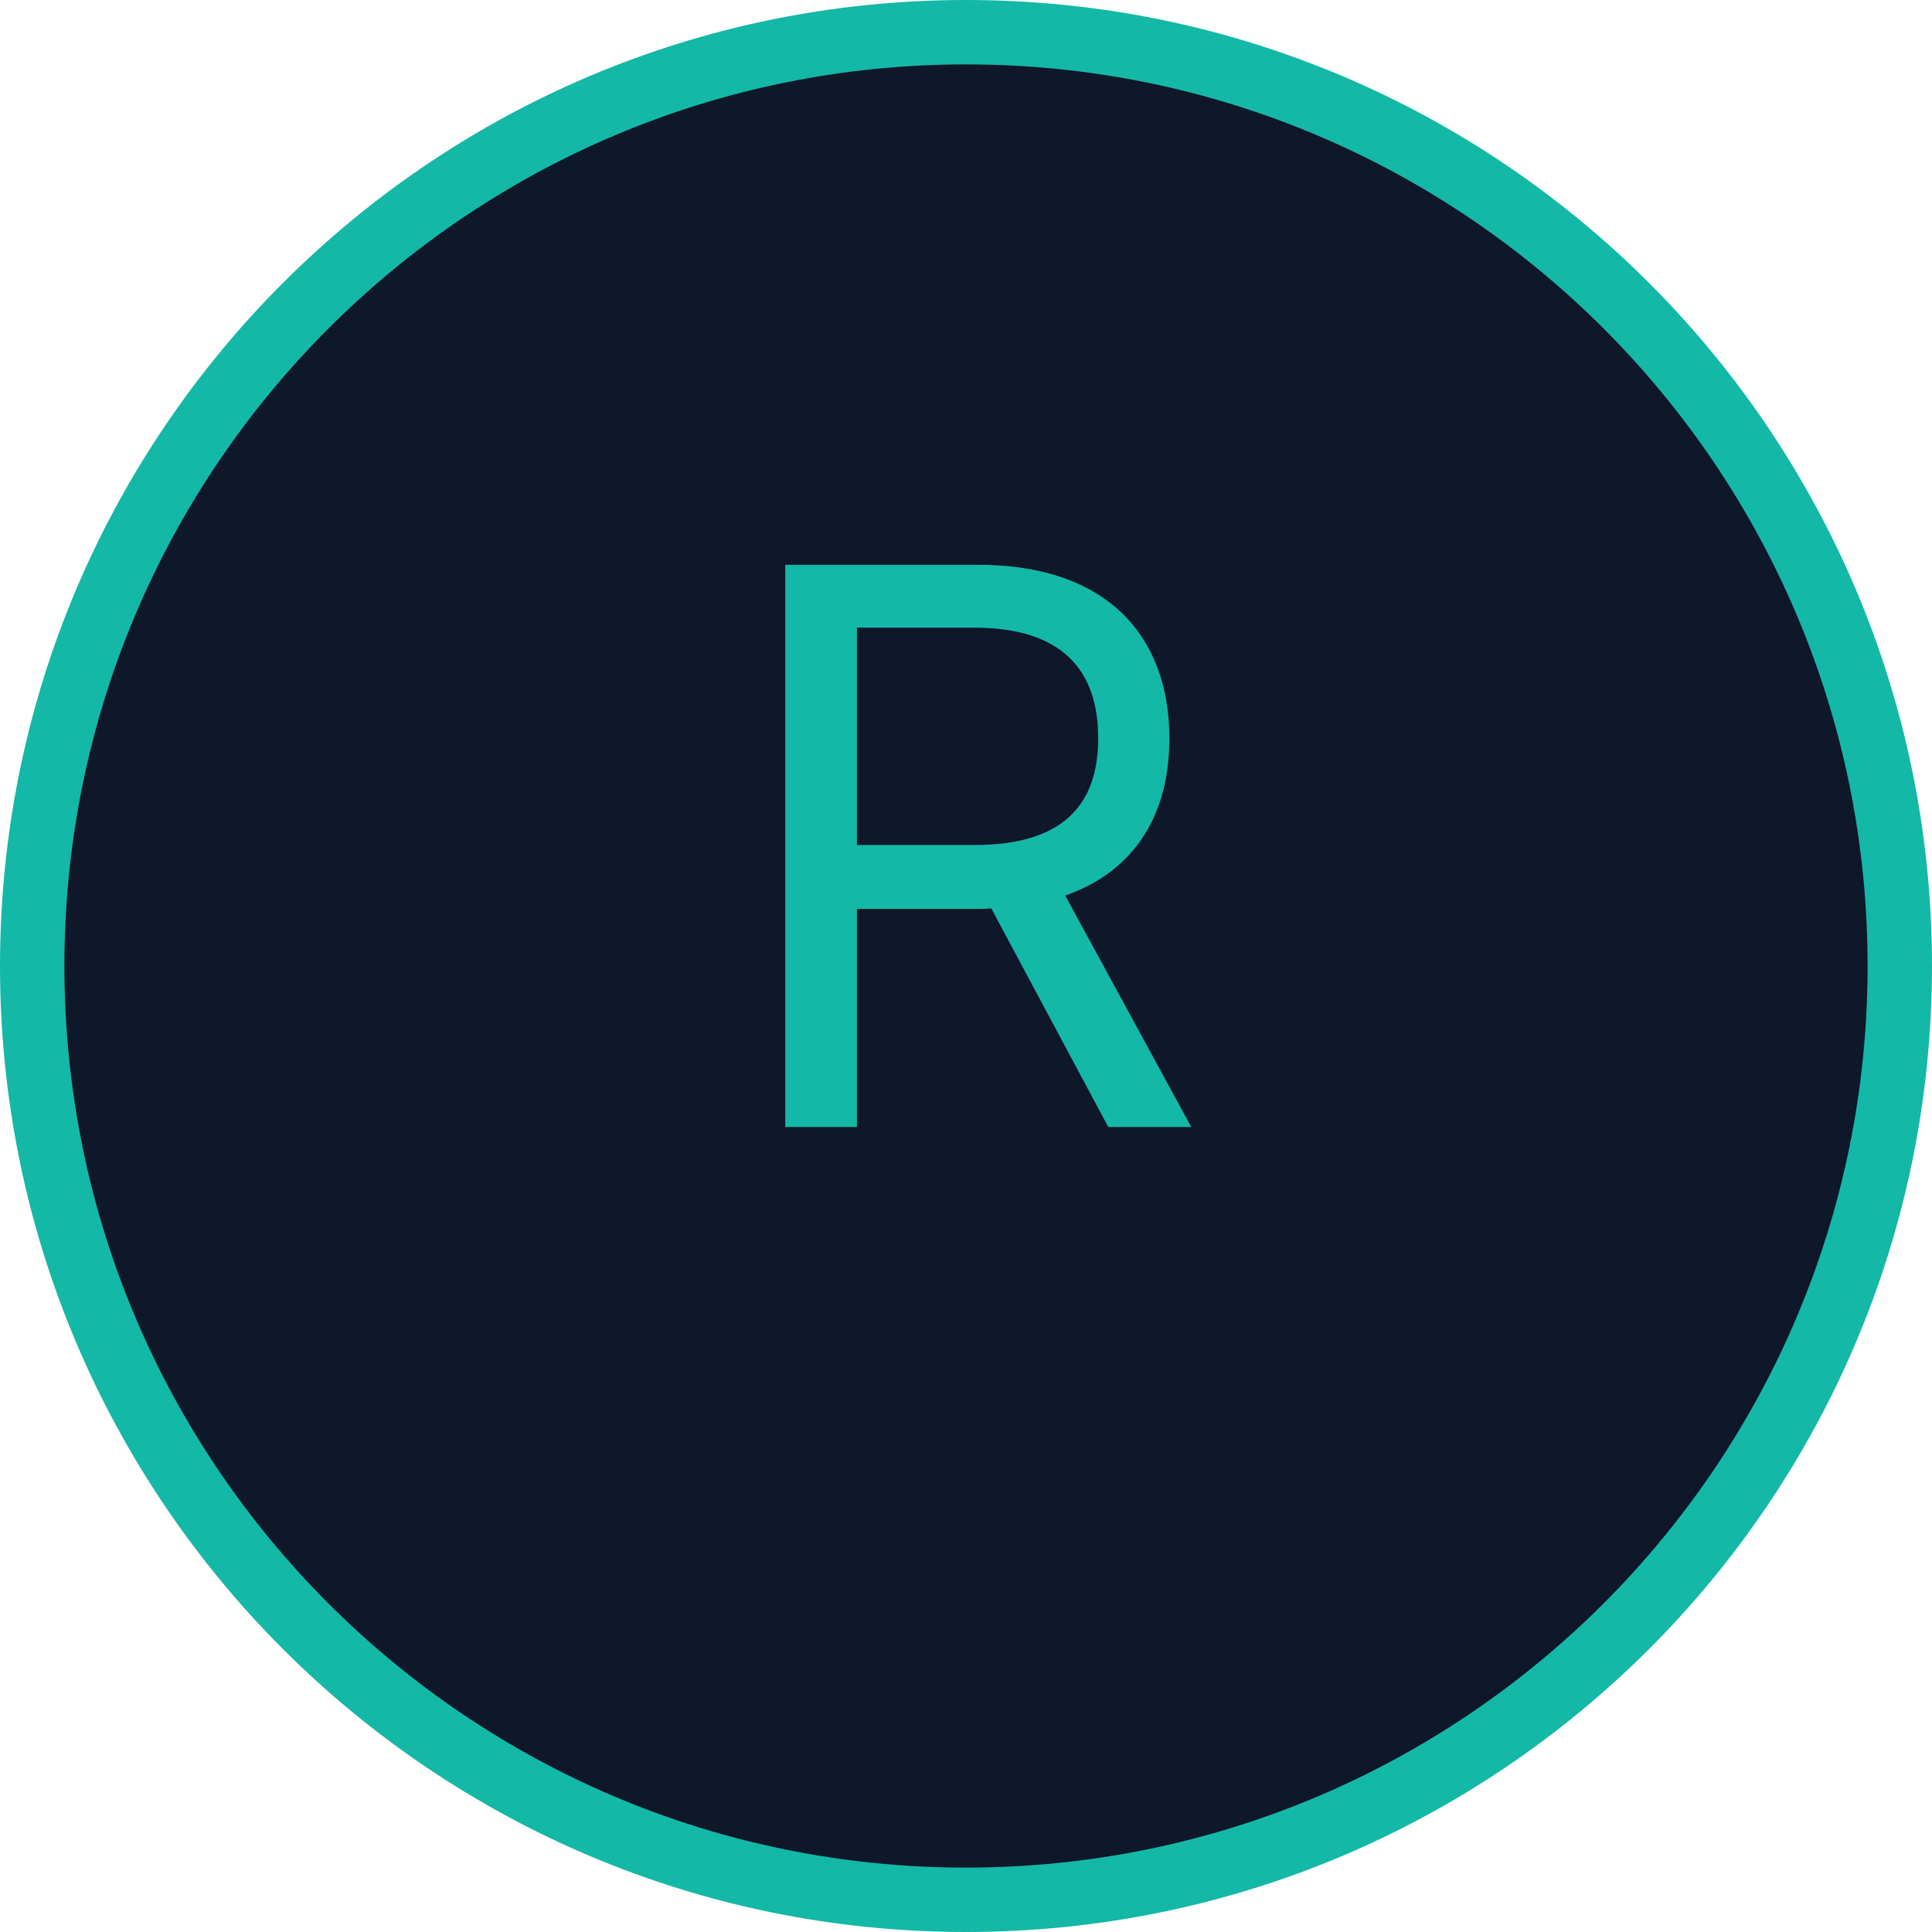
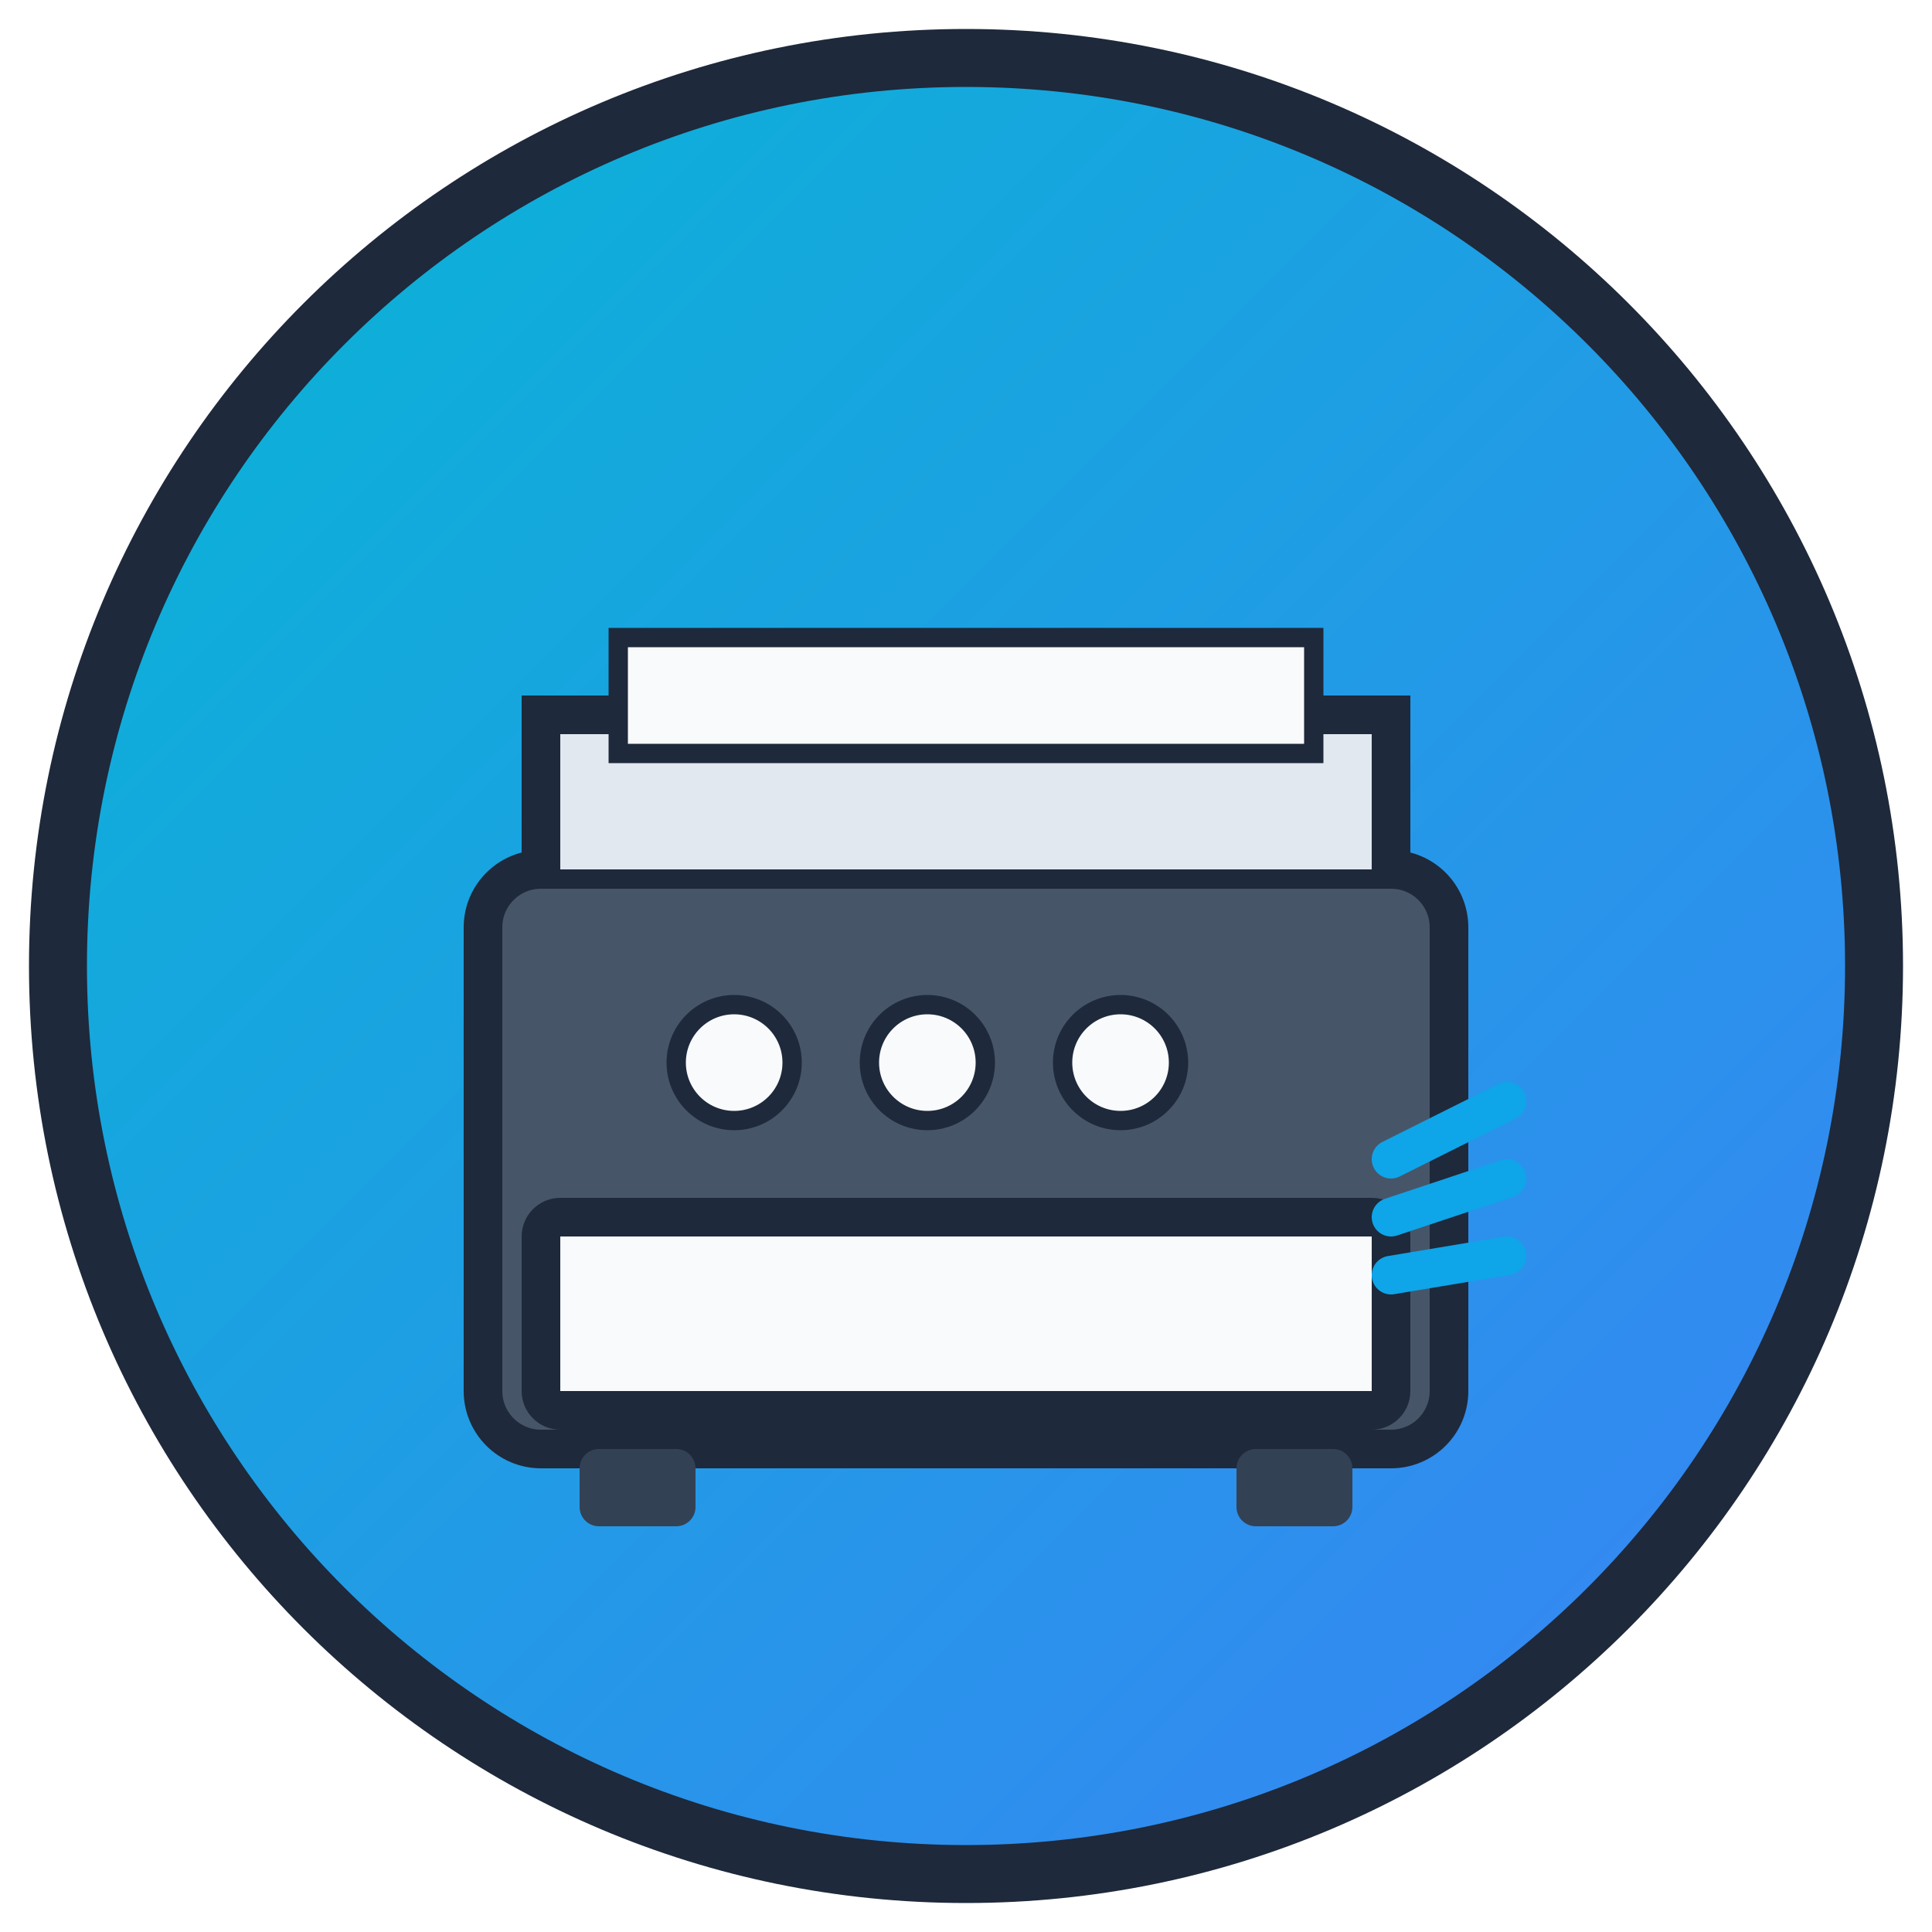
- <svg xmlns="http://www.w3.org/2000/svg" viewBox="0 0 120 120" role="img" aria-label="Riso">
-   <circle cx="60" cy="60" r="58" fill="#0f172a" stroke="#14b8a6" stroke-width="4" />
-   <text x="60" y="70" font-size="48" text-anchor="middle" fill="#14b8a6" font-family="Inter, sans-serif">R</text>
+ <svg xmlns="http://www.w3.org/2000/svg" viewBox="0 0 100 100" fill="none" role="img" aria-label="Riso">
+   <defs>
+     <linearGradient id="bgGradient" x1="0%" y1="0%" x2="100%" y2="100%">
+       <stop offset="0%" stop-color="#06b6d4" />
+       <stop offset="100%" stop-color="#3b82f6" />
+     </linearGradient>
+   </defs>
+   <circle cx="50" cy="50" r="47" fill="url(#bgGradient)" />
+   <circle cx="50" cy="50" r="47" stroke="#1e293b" stroke-width="3" fill="none" />
+   <g transform="translate(20, 25)">
+     <rect x="5" y="20" width="50" height="30" rx="3" fill="#475569" stroke="#1e293b" stroke-width="2" />
+     <path d="M8 20 L8 12 L52 12 L52 20" fill="#e2e8f0" stroke="#1e293b" stroke-width="2" />
+     <rect x="12" y="8" width="36" height="6" fill="#f8fafc" stroke="#1e293b" stroke-width="1" />
+     <circle cx="18" cy="30" r="3" fill="#f8fafc" stroke="#1e293b" stroke-width="1" />
+     <circle cx="28" cy="30" r="3" fill="#f8fafc" stroke="#1e293b" stroke-width="1" />
+     <circle cx="38" cy="30" r="3" fill="#f8fafc" stroke="#1e293b" stroke-width="1" />
+     <rect x="8" y="38" width="44" height="10" rx="1" fill="#f8fafc" stroke="#1e293b" stroke-width="2" />
+     <path d="M52 35 L58 32 M52 38 L58 36 M52 41 L58 40" stroke="#0ea5e9" stroke-width="2" stroke-linecap="round" />
+     <rect x="10" y="50" width="6" height="4" rx="1" fill="#334155" />
+     <rect x="44" y="50" width="6" height="4" rx="1" fill="#334155" />
+   </g>
</svg>
